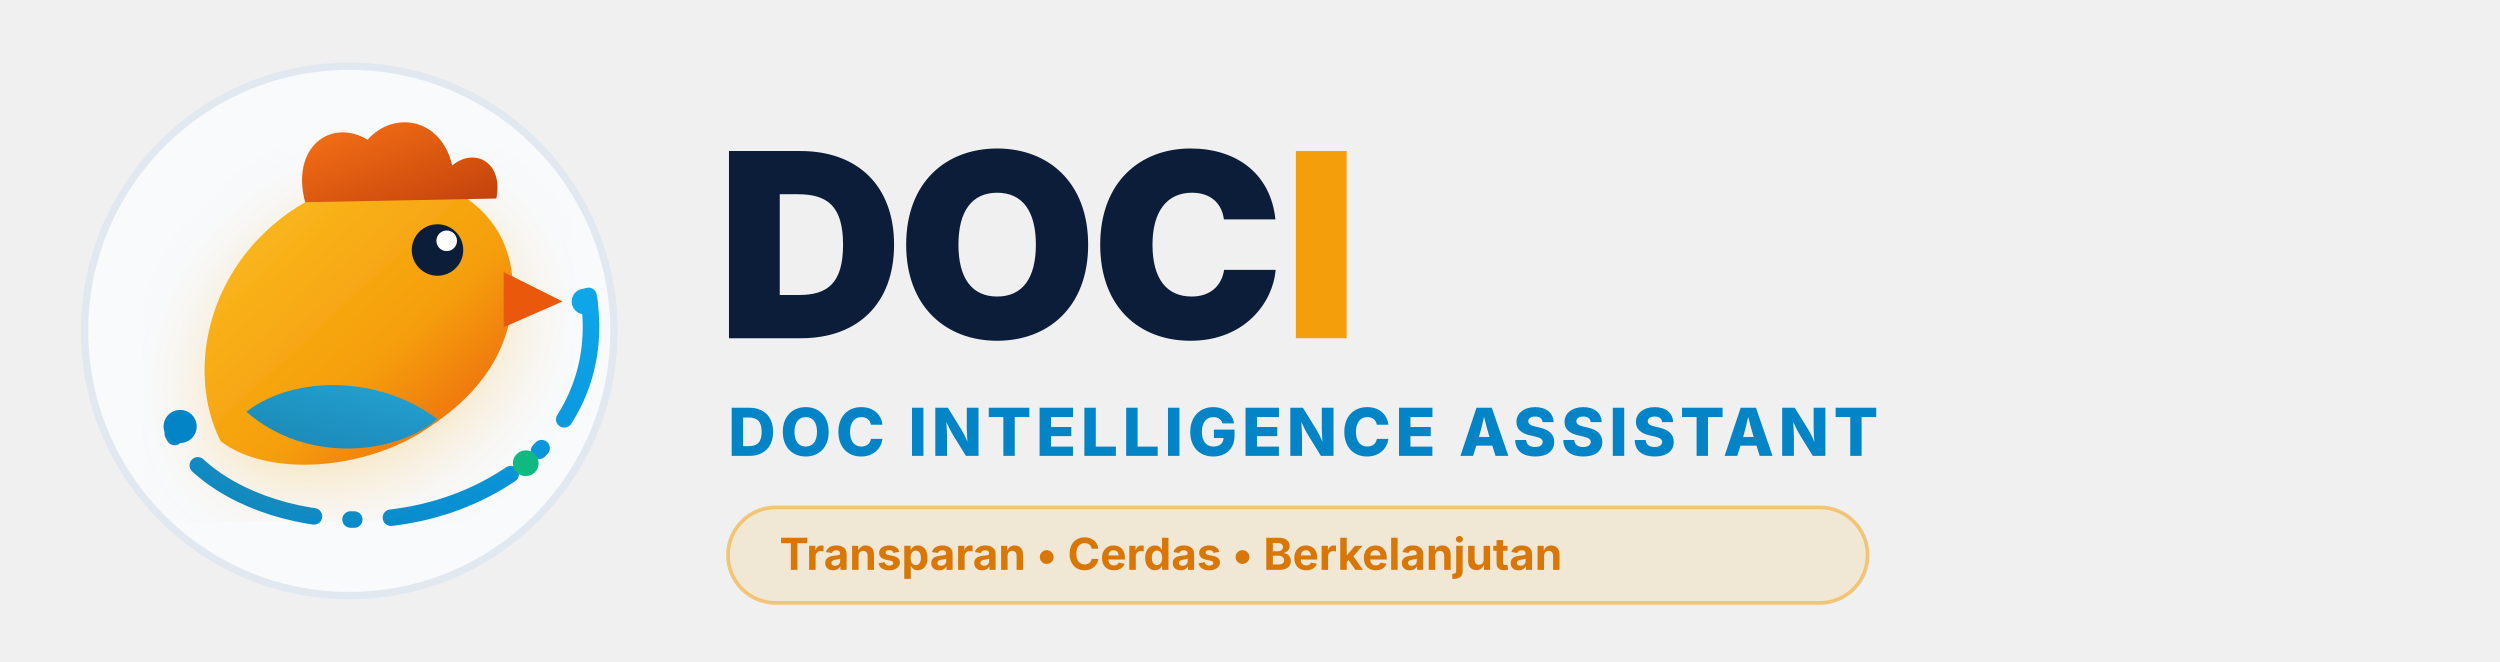
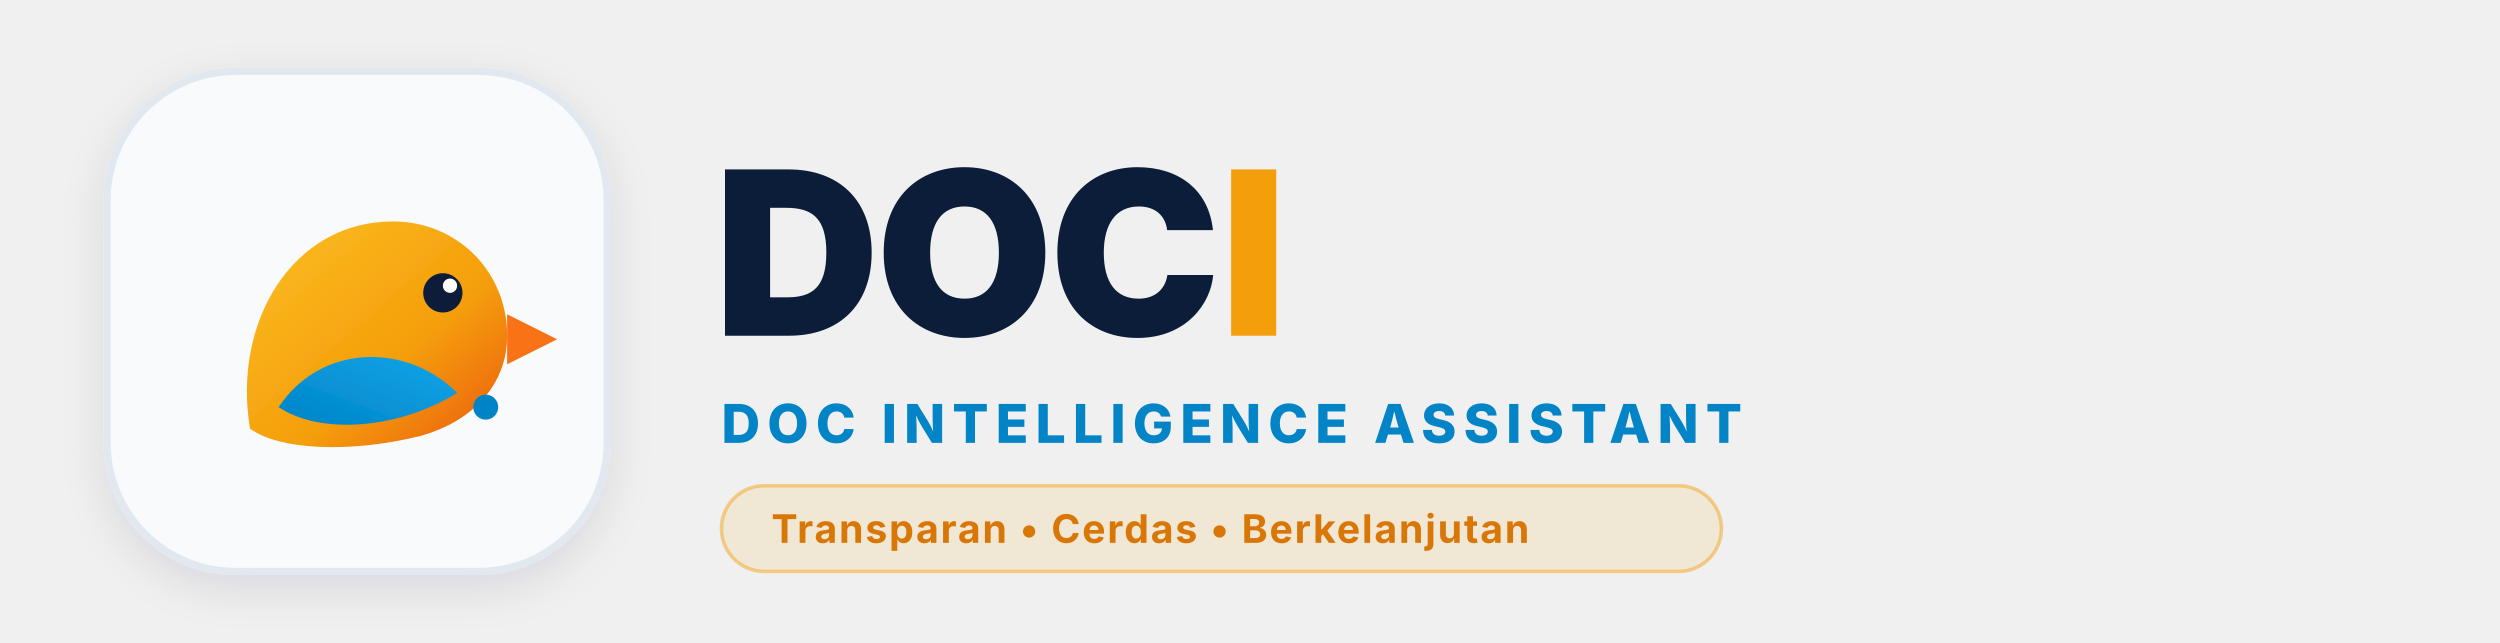
- <svg xmlns="http://www.w3.org/2000/svg" viewBox="0 0 680 180" width="100%" height="100%">
+ <svg xmlns="http://www.w3.org/2000/svg" viewBox="0 0 700 180" width="100%" height="100%">
  <defs>
-     <linearGradient id="chickGradL" x1="0%" y1="0%" x2="100%" y2="100%">
-       <stop offset="0%" stop-color="#fbbf24" />
-       <stop offset="60%" stop-color="#f59e0b" />
-       <stop offset="100%" stop-color="#ea580c" />
+     <linearGradient id="chickGradientL" x1="0%" y1="0%" x2="100%" y2="100%">
+       <stop offset="0%" stop-color="#FBBF24" />
+       <stop offset="60%" stop-color="#F59E0B" />
+       <stop offset="100%" stop-color="#EA580C" />
    </linearGradient>
-     <linearGradient id="crestGradL" x1="0%" y1="0%" x2="100%" y2="100%">
-       <stop offset="0%" stop-color="#f97316" />
-       <stop offset="100%" stop-color="#c2410c" />
+     <linearGradient id="techWingL" x1="0%" y1="100%" x2="100%" y2="0%">
+       <stop offset="0%" stop-color="#0284C7" />
+       <stop offset="100%" stop-color="#0EA5E9" />
    </linearGradient>
-     <linearGradient id="techSwoopGradL" x1="0%" y1="100%" x2="100%" y2="0%">
-       <stop offset="0%" stop-color="#0284c7" />
-       <stop offset="100%" stop-color="#0ea5e9" />
-     </linearGradient>
-     <filter id="softGlowL" x="-20%" y="-20%" width="140%" height="140%">
-       <feDropShadow dx="0" dy="6" stdDeviation="10" flood-color="#f59e0b" flood-opacity="0.25" />
+     <filter id="cleanShadowL" x="-15%" y="-15%" width="130%" height="130%">
+       <feDropShadow dx="0" dy="4" stdDeviation="6" flood-color="#0F172A" flood-opacity="0.1" />
    </filter>
  </defs>
-   <g transform="translate(15, 10)">
-     <circle cx="80" cy="80" r="72" fill="#f8fafc" stroke="#e2e8f0" stroke-width="2" />
-     <path d="M 32 108 C 45 132, 95 142, 128 116 C 142 104, 148 88, 145 70" fill="none" stroke="url(#techSwoopGradL)" stroke-width="4.5" stroke-linecap="round" stroke-dasharray="1 10 35 10" />
-     <path d="M 45 110 C 35 90, 42 60, 68 45 C 80 38, 98 36, 112 44 C 122 51, 126 62, 124 75 C 122 88, 114 98, 102 106 C 85 118, 58 120, 45 110 Z" fill="url(#chickGradL)" filter="url(#softGlowL)" />
-     <path d="M 68 45 C 64 30, 75 22, 85 28 C 92 20, 105 22, 108 35 C 114 30, 122 34, 120 44 Z" fill="url(#crestGradL)" />
-     <path d="M 122 64 L 138 72 L 122 79 Z" fill="#ea580c" />
-     <circle cx="104" cy="58" r="7" fill="#0b1d38" />
-     <circle cx="106.5" cy="55.5" r="2.8" fill="#ffffff" />
-     <path d="M 52 102 C 65 92, 88 92, 104 104 C 92 114, 68 116, 52 102 Z" fill="url(#techSwoopGradL)" opacity="0.9" />
-     <circle cx="34" cy="106" r="4.5" fill="#0284c7" />
-     <circle cx="144" cy="72" r="3.5" fill="#0ea5e9" />
-     <circle cx="128" cy="116" r="3.5" fill="#10b981" />
+   <g transform="translate(30, 20)" filter="url(#cleanShadowL)">
+     <rect x="0" y="0" width="140" height="140" rx="36" fill="#F8FAFC" stroke="#E2E8F0" stroke-width="2" />
+     <path d="M 40 100 C 35 70, 52 42, 80 42 C 98 42, 112 56, 112 74 C 112 88, 102 98, 88 102 C 68 107, 48 106, 40 100 Z" fill="url(#chickGradientL)" />
+     <path d="M 112 68 L 126 75 L 112 82 Z" fill="#F97316" />
+     <circle cx="94" cy="62" r="5.5" fill="#0B1D38" />
+     <circle cx="96" cy="60" r="2" fill="#FFFFFF" />
+     <path d="M 48 94 C 60 76, 84 76, 98 90 C 82 100, 60 102, 48 94 Z" fill="url(#techWingL)" />
+     <circle cx="106" cy="94" r="3.5" fill="#0284C7" />
  </g>
-   <g transform="translate(195, 20)">
-     <text x="0" y="72" font-family="'Plus Jakarta Sans', 'Inter', -apple-system, sans-serif" font-size="70" font-weight="900" letter-spacing="-1.5" fill="#0b1d38">
-       DOC<tspan fill="#f59e0b">I</tspan>
+   <g transform="translate(200, 32)">
+     <text x="0" y="62" font-family="'Plus Jakarta Sans', -apple-system, BlinkMacSystemFont, sans-serif" font-size="64" font-weight="900" letter-spacing="-1" fill="#0B1D38">
+       DOC<tspan fill="#F59E0B">I</tspan>
    </text>
-     <text x="3" y="104" font-family="'Plus Jakarta Sans', 'Inter', -apple-system, sans-serif" font-size="18" font-weight="800" letter-spacing="1.2" fill="#0284c7">
+     <text x="2" y="92" font-family="'Plus Jakarta Sans', -apple-system, BlinkMacSystemFont, sans-serif" font-size="15" font-weight="800" letter-spacing="2" fill="#0284C7">
      DOC INTELLIGENCE ASSISTANT
    </text>
-     <g transform="translate(3, 118)">
-       <rect x="0" y="0" width="310" height="26" rx="13" fill="rgba(245, 158, 11, 0.12)" stroke="rgba(245, 158, 11, 0.5)" stroke-width="1" />
-       <text x="14" y="17" font-family="'Plus Jakarta Sans', 'Inter', -apple-system, sans-serif" font-size="12" font-weight="700" fill="#d97706">
+     <g transform="translate(2, 104)">
+       <rect x="0" y="0" width="280" height="24" rx="12" fill="rgba(245, 158, 11, 0.12)" stroke="rgba(245, 158, 11, 0.45)" stroke-width="1" />
+       <text x="14" y="16" font-family="'Plus Jakarta Sans', -apple-system, BlinkMacSystemFont, sans-serif" font-size="11" font-weight="700" letter-spacing="0.5" fill="#D97706">
        Transparan • Cerdas • Berkelanjutan
      </text>
    </g>
  </g>
</svg>
